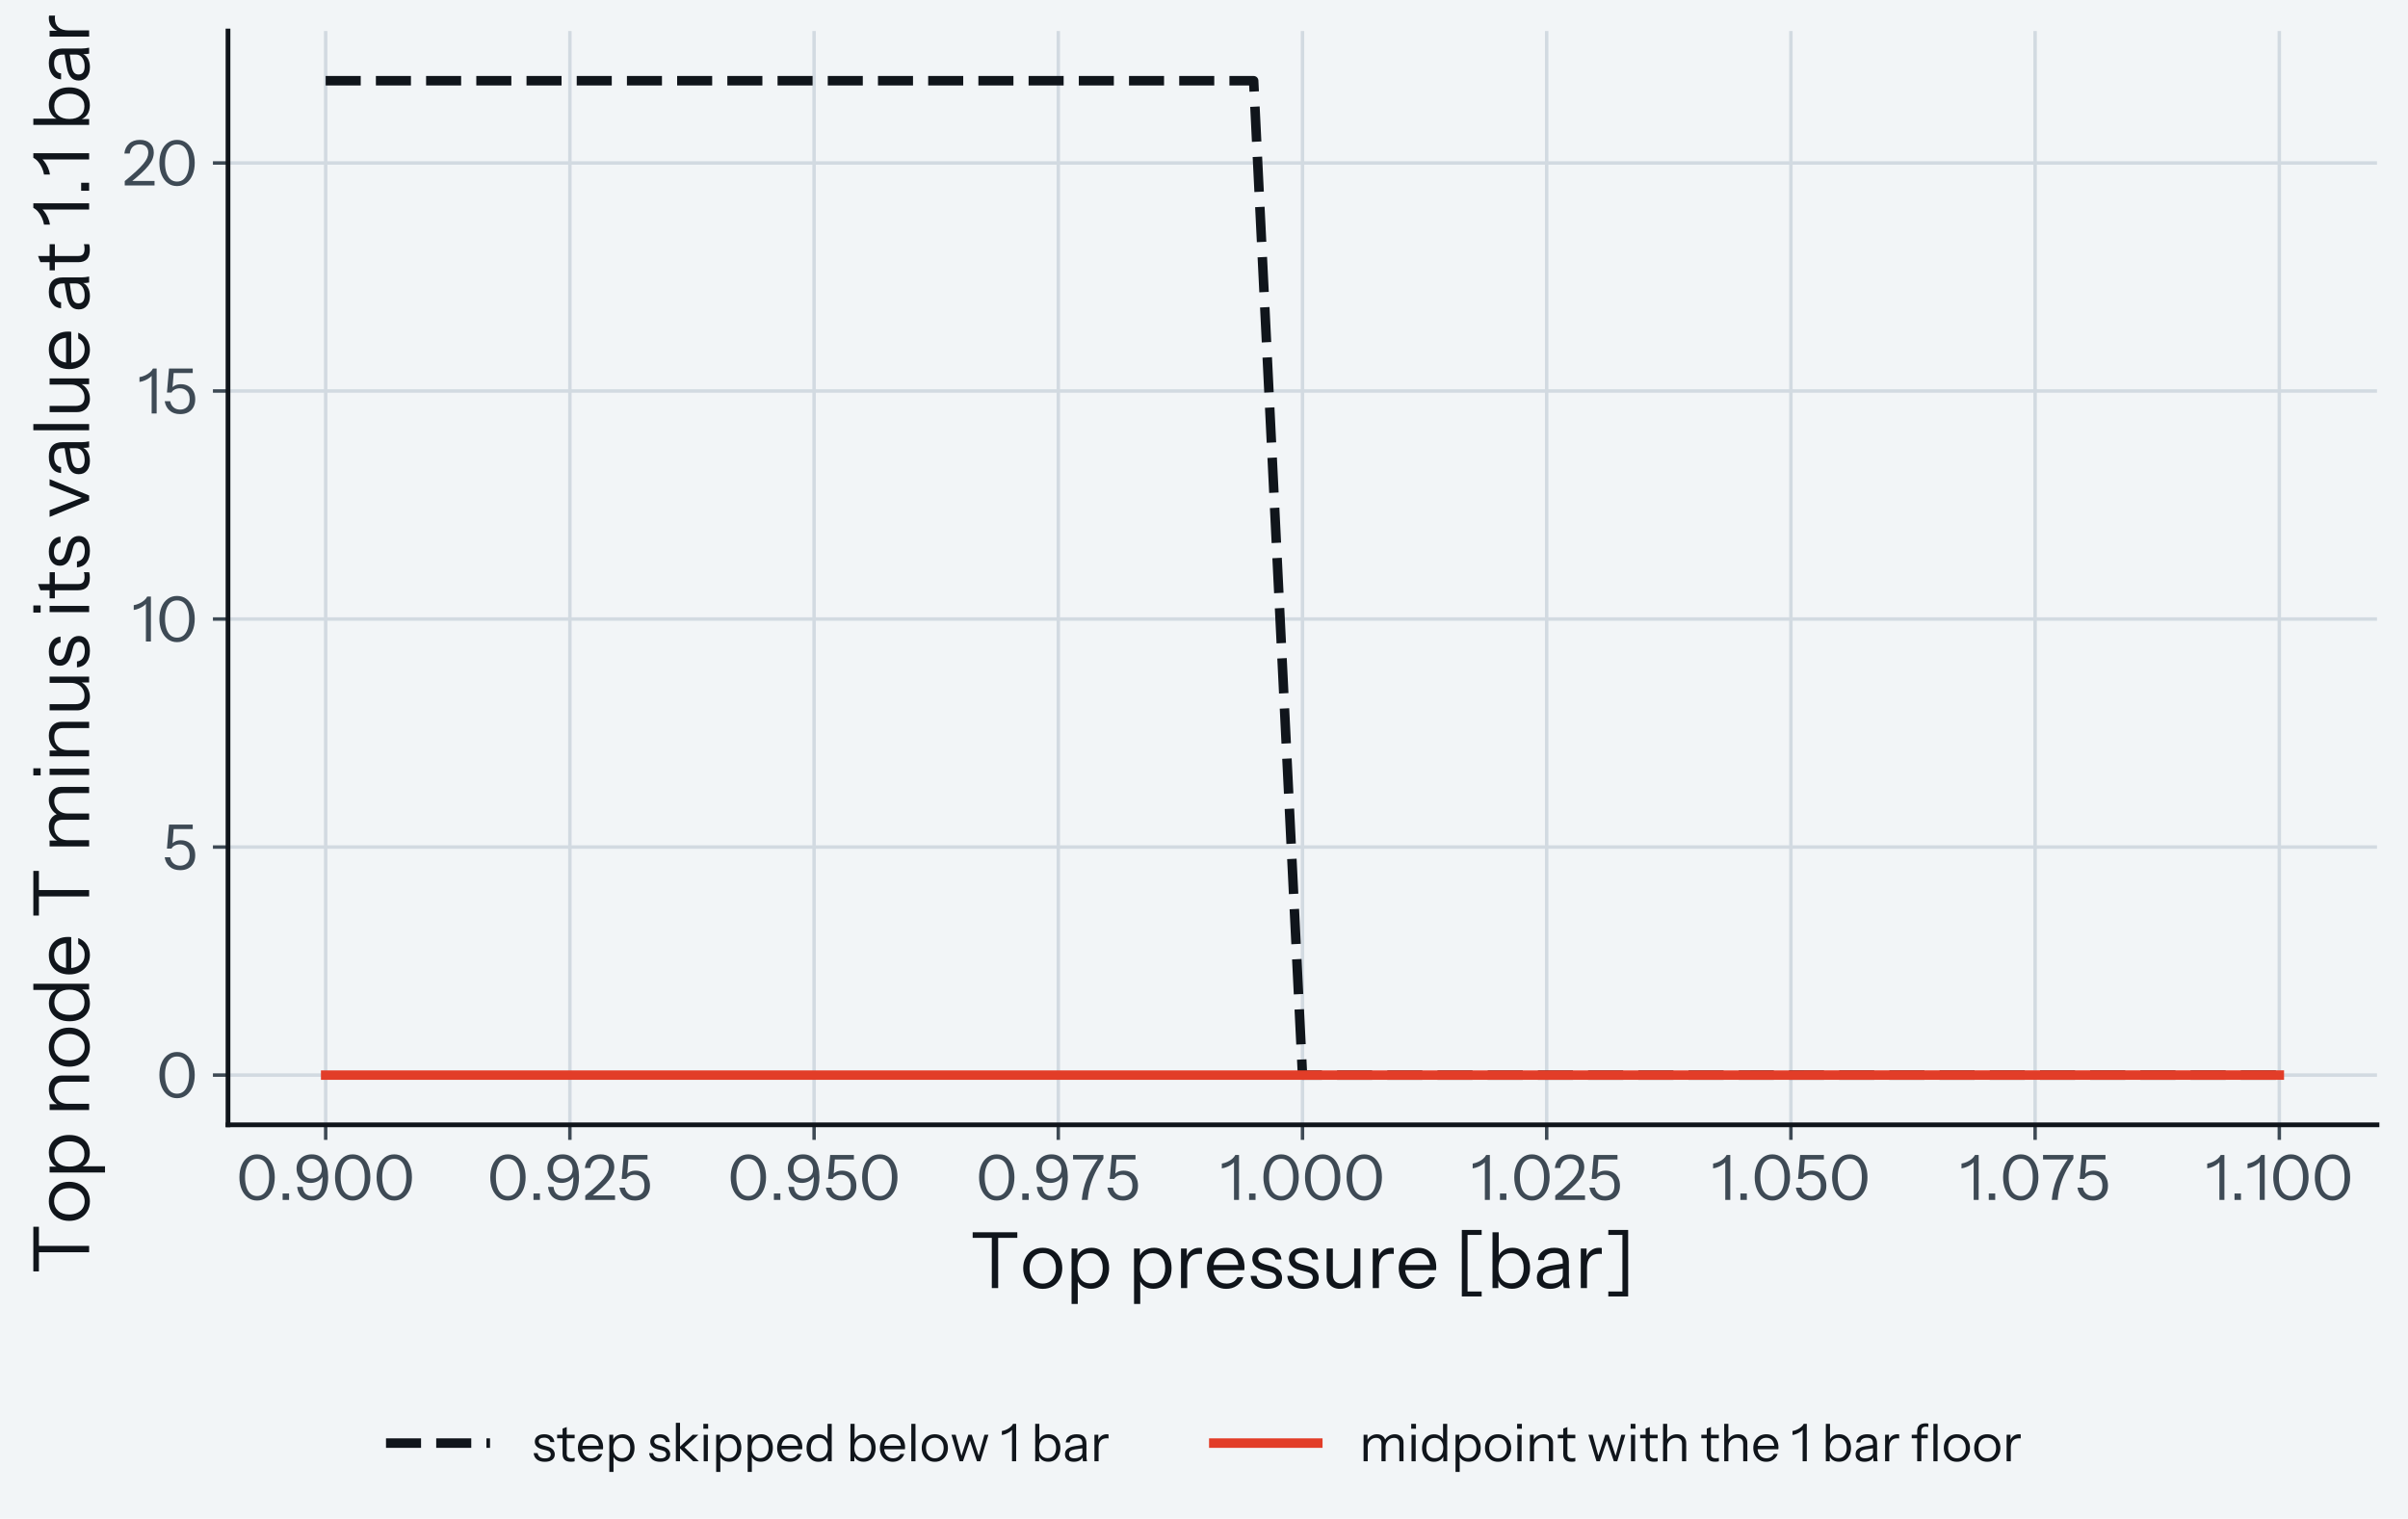
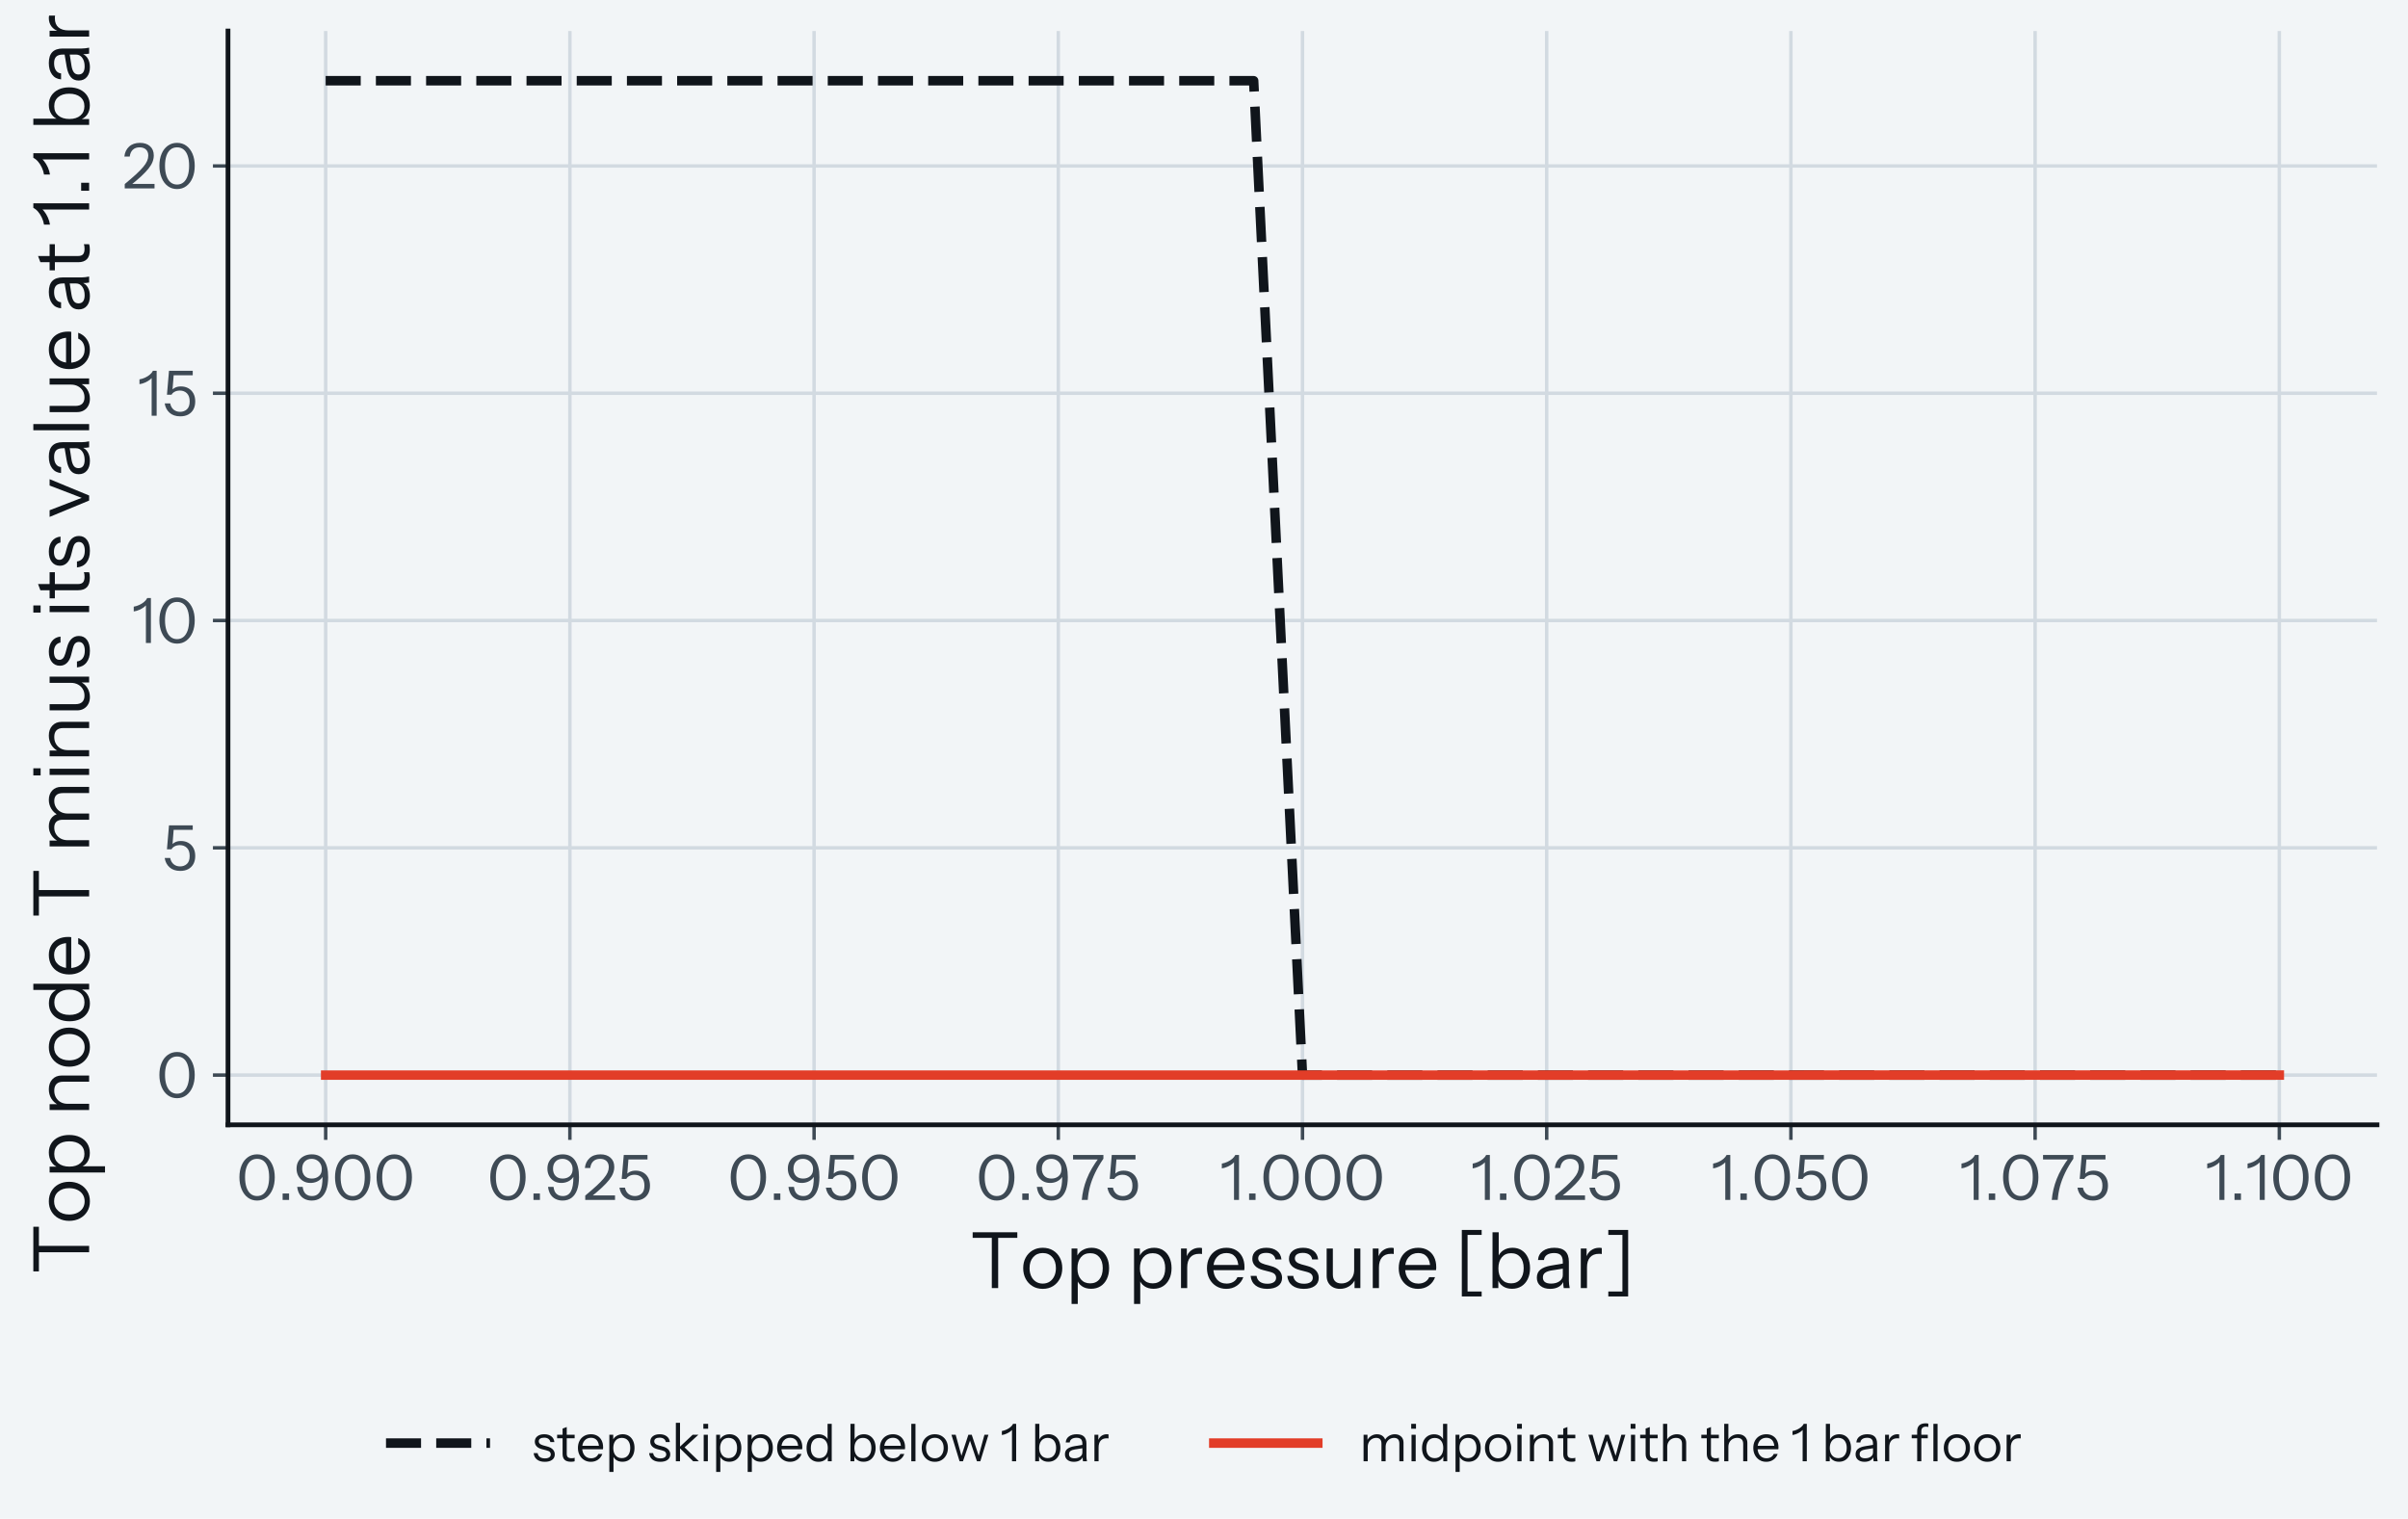
<svg xmlns="http://www.w3.org/2000/svg" xmlns:xlink="http://www.w3.org/1999/xlink" width="559.22pt" height="352.701pt" viewBox="0 0 559.22 352.701" version="1.1">
  <defs>
    <style type="text/css">*{stroke-linejoin: round; stroke-linecap: butt}</style>
  </defs>
  <g id="figure_1">
    <g id="patch_1">
      <path d="M 0 352.701  L 559.22 352.701  L 559.22 0  L 0 0  z " style="fill: #f2f5f7" />
    </g>
    <g id="axes_1">
      <g id="patch_2">
        <path d="M 52.949 261.217  L 552.02 261.217  L 552.02 7.2  L 52.949 7.2  z " style="fill: #f2f5f7" />
      </g>
      <g id="matplotlib.axis_1">
        <g id="xtick_1">
          <g id="line2d_1">
-             <path d="M 75.634 261.217  L 75.634 7.2  " clip-path="url(#pe16caaa41e)" style="fill: none; stroke: #d2dae1; stroke-width: 0.8; stroke-linecap: square" />
+             <path d="M 75.634 261.217  L 75.634 7.2  " clip-path="url(#pefb0a49cdf)" style="fill: none; stroke: #d2dae1; stroke-width: 0.8; stroke-linecap: square" />
          </g>
          <g id="line2d_2">
            <defs>
              <path id="m2a301ba8c9" d="M 0 0  L 0 3.5  " style="stroke: #3e4a55; stroke-width: 0.8" />
            </defs>
            <g>
              <use xlink:href="#m2a301ba8c9" x="75.634" y="261.217" style="fill: #3e4a55; stroke: #3e4a55; stroke-width: 0.8" />
            </g>
          </g>
          <g id="text_1">
            <g style="fill: #3e4a55" transform="translate(54.87824 278.6572) scale(0.145 -0.145)">
              <defs>
                <path id="InstrumentSans-Regular-30" d="M 2131 -64  Q 1587 -64 1180 240  Q 774 544 547 1085  Q 320 1626 320 2323  Q 320 3021 544 3549  Q 768 4077 1177 4374  Q 1587 4672 2131 4672  Q 2675 4672 3081 4374  Q 3488 4077 3715 3549  Q 3942 3021 3942 2323  Q 3942 1619 3715 1081  Q 3488 544 3081 240  Q 2675 -64 2131 -64  z M 2131 397  Q 2522 397 2797 630  Q 3072 864 3219 1296  Q 3366 1728 3366 2330  Q 3366 2925 3222 3347  Q 3078 3770 2803 3990  Q 2528 4211 2131 4211  Q 1734 4211 1459 3987  Q 1184 3763 1040 3344  Q 896 2925 896 2330  Q 896 1728 1043 1293  Q 1190 858 1465 627  Q 1741 397 2131 397  z " transform="scale(0.015625)" />
                <path id="InstrumentSans-Regular-2e" d="M 486 0  L 486 659  L 1146 659  L 1146 0  L 486 0  z " transform="scale(0.015625)" />
                <path id="InstrumentSans-Regular-39" d="M 1843 -64  Q 1440 -64 1120 93  Q 800 250 601 560  Q 403 870 346 1338  L 909 1338  Q 973 838 1222 617  Q 1472 397 1856 397  Q 2138 397 2342 512  Q 2547 627 2681 864  Q 2816 1101 2880 1469  Q 2944 1837 2944 2342  L 2944 2758  L 3091 2739  Q 3034 2445 2835 2217  Q 2637 1990 2342 1865  Q 2048 1741 1709 1741  Q 1286 1741 966 1929  Q 646 2118 464 2451  Q 282 2784 282 3206  Q 282 3654 480 3980  Q 678 4307 1033 4489  Q 1389 4672 1850 4672  Q 2669 4672 3094 4077  Q 3520 3482 3520 2330  Q 3520 1562 3325 1027  Q 3130 493 2755 214  Q 2381 -64 1843 -64  z M 1843 2189  Q 2285 2189 2576 2438  Q 2867 2688 2867 3155  Q 2867 3469 2729 3705  Q 2592 3942 2355 4076  Q 2118 4211 1818 4211  Q 1389 4211 1123 3939  Q 858 3667 858 3194  Q 858 2739 1117 2464  Q 1376 2189 1843 2189  z " transform="scale(0.015625)" />
              </defs>
              <use xlink:href="#InstrumentSans-Regular-30" />
              <use xlink:href="#InstrumentSans-Regular-2e" transform="translate(66.59999 0)" />
              <use xlink:href="#InstrumentSans-Regular-39" transform="translate(92.09998 0)" />
              <use xlink:href="#InstrumentSans-Regular-30" transform="translate(153.1 0)" />
              <use xlink:href="#InstrumentSans-Regular-30" transform="translate(219.7 0)" />
            </g>
          </g>
        </g>
        <g id="xtick_2">
          <g id="line2d_3">
-             <path d="M 132.346 261.217  L 132.346 7.2  " clip-path="url(#pe16caaa41e)" style="fill: none; stroke: #d2dae1; stroke-width: 0.8; stroke-linecap: square" />
+             <path d="M 132.346 261.217  L 132.346 7.2  " clip-path="url(#pefb0a49cdf)" style="fill: none; stroke: #d2dae1; stroke-width: 0.8; stroke-linecap: square" />
          </g>
          <g id="line2d_4">
            <g>
              <use xlink:href="#m2a301ba8c9" x="132.346" y="261.217" style="fill: #3e4a55; stroke: #3e4a55; stroke-width: 0.8" />
            </g>
          </g>
          <g id="text_2">
            <g style="fill: #3e4a55" transform="translate(113.1337 278.6572) scale(0.145 -0.145)">
              <defs>
                <path id="InstrumentSans-Regular-32" d="M 256 0  L 256 448  Q 947 1018 1411 1446  Q 1875 1875 2153 2208  Q 2432 2541 2550 2819  Q 2669 3098 2669 3366  Q 2669 3763 2432 3987  Q 2195 4211 1779 4211  Q 1350 4211 1088 3968  Q 826 3725 768 3270  L 218 3270  Q 282 3898 701 4285  Q 1120 4672 1818 4672  Q 2464 4672 2848 4326  Q 3232 3981 3232 3379  Q 3232 3053 3107 2726  Q 2982 2400 2697 2041  Q 2413 1683 1949 1251  Q 1485 819 800 275  L 678 461  L 3309 461  L 3309 0  L 256 0  z " transform="scale(0.015625)" />
                <path id="InstrumentSans-Regular-35" d="M 1869 -64  Q 1184 -64 774 304  Q 365 672 275 1261  L 838 1261  Q 922 845 1194 621  Q 1466 397 1856 397  Q 2266 397 2550 653  Q 2835 909 2835 1466  Q 2835 2022 2550 2300  Q 2266 2579 1830 2579  Q 1517 2579 1286 2451  Q 1056 2323 979 2150  L 506 2150  L 717 4608  L 3149 4608  L 3149 4147  L 1030 4147  L 1210 4339  L 1062 2483  L 941 2528  Q 1056 2720 1312 2861  Q 1568 3002 1939 3002  Q 2368 3002 2697 2816  Q 3027 2630 3216 2288  Q 3405 1946 3405 1466  Q 3405 986 3216 643  Q 3027 301 2684 118  Q 2342 -64 1869 -64  z " transform="scale(0.015625)" />
              </defs>
              <use xlink:href="#InstrumentSans-Regular-30" />
              <use xlink:href="#InstrumentSans-Regular-2e" transform="translate(66.59999 0)" />
              <use xlink:href="#InstrumentSans-Regular-39" transform="translate(92.09998 0)" />
              <use xlink:href="#InstrumentSans-Regular-32" transform="translate(153.1 0)" />
              <use xlink:href="#InstrumentSans-Regular-35" transform="translate(207.5999 0)" />
            </g>
          </g>
        </g>
        <g id="xtick_3">
          <g id="line2d_5">
-             <path d="M 189.059 261.217  L 189.059 7.2  " clip-path="url(#pe16caaa41e)" style="fill: none; stroke: #d2dae1; stroke-width: 0.8; stroke-linecap: square" />
+             <path d="M 189.059 261.217  L 189.059 7.2  " clip-path="url(#pefb0a49cdf)" style="fill: none; stroke: #d2dae1; stroke-width: 0.8; stroke-linecap: square" />
          </g>
          <g id="line2d_6">
            <g>
              <use xlink:href="#m2a301ba8c9" x="189.059" y="261.217" style="fill: #3e4a55; stroke: #3e4a55; stroke-width: 0.8" />
            </g>
          </g>
          <g id="text_3">
            <g style="fill: #3e4a55" transform="translate(168.9695 278.6572) scale(0.145 -0.145)">
              <use xlink:href="#InstrumentSans-Regular-30" />
              <use xlink:href="#InstrumentSans-Regular-2e" transform="translate(66.59999 0)" />
              <use xlink:href="#InstrumentSans-Regular-39" transform="translate(92.09998 0)" />
              <use xlink:href="#InstrumentSans-Regular-35" transform="translate(153.1 0)" />
              <use xlink:href="#InstrumentSans-Regular-30" transform="translate(210.5 0)" />
            </g>
          </g>
        </g>
        <g id="xtick_4">
          <g id="line2d_7">
-             <path d="M 245.771 261.217  L 245.771 7.2  " clip-path="url(#pe16caaa41e)" style="fill: none; stroke: #d2dae1; stroke-width: 0.8; stroke-linecap: square" />
+             <path d="M 245.771 261.217  L 245.771 7.2  " clip-path="url(#pefb0a49cdf)" style="fill: none; stroke: #d2dae1; stroke-width: 0.8; stroke-linecap: square" />
          </g>
          <g id="line2d_8">
            <g>
              <use xlink:href="#m2a301ba8c9" x="245.771" y="261.217" style="fill: #3e4a55; stroke: #3e4a55; stroke-width: 0.8" />
            </g>
          </g>
          <g id="text_4">
            <g style="fill: #3e4a55" transform="translate(226.653 278.6572) scale(0.145 -0.145)">
              <defs>
                <path id="InstrumentSans-Regular-37" d="M 1050 0  Q 1139 1088 1558 2153  Q 1978 3219 2816 4333  L 2848 4147  L 154 4147  L 154 4608  L 3264 4608  L 3264 4224  Q 2752 3475 2416 2777  Q 2080 2080 1894 1398  Q 1709 717 1658 0  L 1050 0  z " transform="scale(0.015625)" />
              </defs>
              <use xlink:href="#InstrumentSans-Regular-30" />
              <use xlink:href="#InstrumentSans-Regular-2e" transform="translate(66.59999 0)" />
              <use xlink:href="#InstrumentSans-Regular-39" transform="translate(92.09998 0)" />
              <use xlink:href="#InstrumentSans-Regular-37" transform="translate(153.1 0)" />
              <use xlink:href="#InstrumentSans-Regular-35" transform="translate(206.3 0)" />
            </g>
          </g>
        </g>
        <g id="xtick_5">
          <g id="line2d_9">
-             <path d="M 302.484 261.217  L 302.484 7.2  " clip-path="url(#pe16caaa41e)" style="fill: none; stroke: #d2dae1; stroke-width: 0.8; stroke-linecap: square" />
+             <path d="M 302.484 261.217  L 302.484 7.2  " clip-path="url(#pefb0a49cdf)" style="fill: none; stroke: #d2dae1; stroke-width: 0.8; stroke-linecap: square" />
          </g>
          <g id="line2d_10">
            <g>
              <use xlink:href="#m2a301ba8c9" x="302.484" y="261.217" style="fill: #3e4a55; stroke: #3e4a55; stroke-width: 0.8" />
            </g>
          </g>
          <g id="text_5">
            <g style="fill: #3e4a55" transform="translate(283.3169 278.6572) scale(0.145 -0.145)">
              <defs>
                <path id="InstrumentSans-Regular-31" d="M 1440 0  L 1440 4083  L 1574 4051  Q 1498 3878 1280 3705  Q 1062 3533 777 3405  Q 493 3277 192 3232  L 192 3725  Q 493 3776 768 3904  Q 1043 4032 1257 4214  Q 1472 4397 1574 4608  L 1952 4608  L 1952 0  L 1440 0  z " transform="scale(0.015625)" />
              </defs>
              <use xlink:href="#InstrumentSans-Regular-31" />
              <use xlink:href="#InstrumentSans-Regular-2e" transform="translate(39.09999 0)" />
              <use xlink:href="#InstrumentSans-Regular-30" transform="translate(64.59998 0)" />
              <use xlink:href="#InstrumentSans-Regular-30" transform="translate(131.2 0)" />
              <use xlink:href="#InstrumentSans-Regular-30" transform="translate(197.8 0)" />
            </g>
          </g>
        </g>
        <g id="xtick_6">
          <g id="line2d_11">
-             <path d="M 359.197 261.217  L 359.197 7.2  " clip-path="url(#pe16caaa41e)" style="fill: none; stroke: #d2dae1; stroke-width: 0.8; stroke-linecap: square" />
+             <path d="M 359.197 261.217  L 359.197 7.2  " clip-path="url(#pefb0a49cdf)" style="fill: none; stroke: #d2dae1; stroke-width: 0.8; stroke-linecap: square" />
          </g>
          <g id="line2d_12">
            <g>
              <use xlink:href="#m2a301ba8c9" x="359.197" y="261.217" style="fill: #3e4a55; stroke: #3e4a55; stroke-width: 0.8" />
            </g>
          </g>
          <g id="text_6">
            <g style="fill: #3e4a55" transform="translate(341.5724 278.6572) scale(0.145 -0.145)">
              <use xlink:href="#InstrumentSans-Regular-31" />
              <use xlink:href="#InstrumentSans-Regular-2e" transform="translate(39.09999 0)" />
              <use xlink:href="#InstrumentSans-Regular-30" transform="translate(64.59998 0)" />
              <use xlink:href="#InstrumentSans-Regular-32" transform="translate(131.2 0)" />
              <use xlink:href="#InstrumentSans-Regular-35" transform="translate(185.7 0)" />
            </g>
          </g>
        </g>
        <g id="xtick_7">
          <g id="line2d_13">
-             <path d="M 415.909 261.217  L 415.909 7.2  " clip-path="url(#pe16caaa41e)" style="fill: none; stroke: #d2dae1; stroke-width: 0.8; stroke-linecap: square" />
+             <path d="M 415.909 261.217  L 415.909 7.2  " clip-path="url(#pefb0a49cdf)" style="fill: none; stroke: #d2dae1; stroke-width: 0.8; stroke-linecap: square" />
          </g>
          <g id="line2d_14">
            <g>
              <use xlink:href="#m2a301ba8c9" x="415.909" y="261.217" style="fill: #3e4a55; stroke: #3e4a55; stroke-width: 0.8" />
            </g>
          </g>
          <g id="text_7">
            <g style="fill: #3e4a55" transform="translate(397.4082 278.6572) scale(0.145 -0.145)">
              <use xlink:href="#InstrumentSans-Regular-31" />
              <use xlink:href="#InstrumentSans-Regular-2e" transform="translate(39.09999 0)" />
              <use xlink:href="#InstrumentSans-Regular-30" transform="translate(64.59998 0)" />
              <use xlink:href="#InstrumentSans-Regular-35" transform="translate(131.2 0)" />
              <use xlink:href="#InstrumentSans-Regular-30" transform="translate(188.6 0)" />
            </g>
          </g>
        </g>
        <g id="xtick_8">
          <g id="line2d_15">
-             <path d="M 472.622 261.217  L 472.622 7.2  " clip-path="url(#pe16caaa41e)" style="fill: none; stroke: #d2dae1; stroke-width: 0.8; stroke-linecap: square" />
+             <path d="M 472.622 261.217  L 472.622 7.2  " clip-path="url(#pefb0a49cdf)" style="fill: none; stroke: #d2dae1; stroke-width: 0.8; stroke-linecap: square" />
          </g>
          <g id="line2d_16">
            <g>
              <use xlink:href="#m2a301ba8c9" x="472.622" y="261.217" style="fill: #3e4a55; stroke: #3e4a55; stroke-width: 0.8" />
            </g>
          </g>
          <g id="text_8">
            <g style="fill: #3e4a55" transform="translate(455.0916 278.6572) scale(0.145 -0.145)">
              <use xlink:href="#InstrumentSans-Regular-31" />
              <use xlink:href="#InstrumentSans-Regular-2e" transform="translate(39.09999 0)" />
              <use xlink:href="#InstrumentSans-Regular-30" transform="translate(64.59998 0)" />
              <use xlink:href="#InstrumentSans-Regular-37" transform="translate(131.2 0)" />
              <use xlink:href="#InstrumentSans-Regular-35" transform="translate(184.4 0)" />
            </g>
          </g>
        </g>
        <g id="xtick_9">
          <g id="line2d_17">
-             <path d="M 529.334 261.217  L 529.334 7.2  " clip-path="url(#pe16caaa41e)" style="fill: none; stroke: #d2dae1; stroke-width: 0.8; stroke-linecap: square" />
+             <path d="M 529.334 261.217  L 529.334 7.2  " clip-path="url(#pefb0a49cdf)" style="fill: none; stroke: #d2dae1; stroke-width: 0.8; stroke-linecap: square" />
          </g>
          <g id="line2d_18">
            <g>
              <use xlink:href="#m2a301ba8c9" x="529.334" y="261.217" style="fill: #3e4a55; stroke: #3e4a55; stroke-width: 0.8" />
            </g>
          </g>
          <g id="text_9">
            <g style="fill: #3e4a55" transform="translate(512.161 278.6572) scale(0.145 -0.145)">
              <use xlink:href="#InstrumentSans-Regular-31" />
              <use xlink:href="#InstrumentSans-Regular-2e" transform="translate(39.09999 0)" />
              <use xlink:href="#InstrumentSans-Regular-31" transform="translate(64.59998 0)" />
              <use xlink:href="#InstrumentSans-Regular-30" transform="translate(103.7 0)" />
              <use xlink:href="#InstrumentSans-Regular-30" transform="translate(170.3 0)" />
            </g>
          </g>
        </g>
        <g id="text_10">
          <g style="fill: #10151b" transform="translate(225.2387 299.1297) scale(0.18 -0.18)">
            <defs>
              <path id="InstrumentSans-Regular-54" d="M 1811 0  L 1811 4147  L 230 4147  L 230 4608  L 3917 4608  L 3917 4147  L 2336 4147  L 2336 0  L 1811 0  z " transform="scale(0.015625)" />
              <path id="InstrumentSans-Regular-6f" d="M 1869 -64  Q 1389 -64 1024 160  Q 659 384 457 771  Q 256 1158 256 1645  Q 256 2138 461 2515  Q 666 2893 1027 3110  Q 1389 3328 1869 3328  Q 2355 3328 2716 3110  Q 3078 2893 3280 2515  Q 3482 2138 3482 1645  Q 3482 1158 3280 771  Q 3078 384 2716 160  Q 2355 -64 1869 -64  z M 1869 371  Q 2202 371 2445 534  Q 2688 698 2822 986  Q 2957 1274 2957 1651  Q 2957 2214 2659 2553  Q 2362 2893 1869 2893  Q 1382 2893 1081 2553  Q 781 2214 781 1651  Q 781 1274 915 986  Q 1050 698 1296 534  Q 1542 371 1869 371  z " transform="scale(0.015625)" />
              <path id="InstrumentSans-Regular-70" d="M 2125 -58  Q 1664 -58 1350 166  Q 1037 390 922 800  L 1024 813  L 1024 -1312  L 512 -1312  L 512 3264  L 992 3264  L 992 2502  L 922 2522  Q 1043 2899 1382 3113  Q 1722 3328 2170 3328  Q 2605 3328 2928 3117  Q 3251 2906 3430 2528  Q 3610 2150 3610 1645  Q 3610 1133 3424 749  Q 3238 365 2905 153  Q 2573 -58 2125 -58  z M 2048 390  Q 2534 390 2809 726  Q 3085 1062 3085 1645  Q 3085 2221 2809 2550  Q 2534 2880 2048 2880  Q 1562 2880 1280 2544  Q 998 2208 998 1626  Q 998 1056 1280 723  Q 1562 390 2048 390  z " transform="scale(0.015625)" />
              <path id="InstrumentSans-Regular-20" transform="scale(0.015625)" />
              <path id="InstrumentSans-Regular-72" d="M 512 0  L 512 3264  L 992 3264  L 992 2432  L 1024 2432  L 1024 0  L 512 0  z M 1024 1702  L 941 2477  Q 1056 2893 1350 3110  Q 1645 3328 2029 3328  Q 2189 3328 2246 3302  L 2246 2810  Q 2214 2822 2156 2825  Q 2099 2829 2016 2829  Q 1530 2829 1277 2537  Q 1024 2246 1024 1702  z " transform="scale(0.015625)" />
              <path id="InstrumentSans-Regular-65" d="M 1850 -64  Q 1382 -64 1024 157  Q 666 378 461 762  Q 256 1146 256 1645  Q 256 2144 457 2525  Q 659 2906 1024 3117  Q 1389 3328 1862 3328  Q 2317 3328 2653 3129  Q 2989 2931 3171 2572  Q 3354 2214 3354 1728  Q 3354 1664 3350 1606  Q 3347 1549 3334 1478  L 640 1478  L 640 1907  L 3021 1907  L 2854 1670  Q 2854 2259 2595 2576  Q 2336 2893 1862 2893  Q 1376 2893 1078 2557  Q 781 2221 781 1651  Q 781 1069 1078 720  Q 1376 371 1875 371  Q 2189 371 2425 508  Q 2662 646 2771 902  L 3258 902  Q 3098 454 2723 195  Q 2349 -64 1850 -64  z " transform="scale(0.015625)" />
              <path id="InstrumentSans-Regular-73" d="M 1619 -64  Q 1018 -64 659 214  Q 301 493 250 1005  L 742 1005  Q 787 691 1017 524  Q 1248 358 1632 358  Q 1971 358 2163 486  Q 2355 614 2355 851  Q 2355 1018 2246 1142  Q 2138 1267 1811 1350  L 1286 1485  Q 838 1600 614 1840  Q 390 2080 390 2413  Q 390 2835 704 3081  Q 1018 3328 1555 3328  Q 2086 3328 2419 3072  Q 2752 2816 2797 2362  L 2304 2362  Q 2259 2624 2060 2765  Q 1862 2906 1536 2906  Q 1222 2906 1049 2787  Q 877 2669 877 2451  Q 877 2285 1001 2163  Q 1126 2042 1421 1958  L 1933 1818  Q 2387 1696 2617 1446  Q 2848 1197 2848 845  Q 2848 416 2521 176  Q 2195 -64 1619 -64  z " transform="scale(0.015625)" />
              <path id="InstrumentSans-Regular-75" d="M 1574 -64  Q 1254 -64 1004 67  Q 755 198 614 438  Q 474 678 474 992  L 474 3264  L 986 3264  L 986 1126  Q 986 755 1168 569  Q 1350 384 1690 384  Q 1997 384 2233 525  Q 2470 666 2608 918  Q 2746 1171 2746 1498  L 2829 723  Q 2669 358 2329 147  Q 1990 -64 1574 -64  z M 2778 0  L 2778 768  L 2746 768  L 2746 3264  L 3258 3264  L 3258 0  L 2778 0  z " transform="scale(0.015625)" />
              <path id="InstrumentSans-Regular-5b" d="M 576 -691  L 576 4800  L 2214 4800  L 2214 4390  L 1050 4390  L 1050 -282  L 2214 -282  L 2214 -691  L 576 -691  z " transform="scale(0.015625)" />
              <path id="InstrumentSans-Regular-62" d="M 2125 -58  Q 1664 -58 1350 166  Q 1037 390 922 800  L 992 813  L 992 0  L 512 0  L 512 4608  L 1024 4608  L 1024 2502  L 954 2522  Q 1075 2899 1398 3113  Q 1722 3328 2170 3328  Q 2605 3328 2928 3117  Q 3251 2906 3430 2528  Q 3610 2150 3610 1645  Q 3610 1133 3424 749  Q 3238 365 2905 153  Q 2573 -58 2125 -58  z M 2048 390  Q 2534 390 2809 726  Q 3085 1062 3085 1645  Q 3085 2221 2809 2550  Q 2534 2880 2048 2880  Q 1562 2880 1280 2544  Q 998 2208 998 1626  Q 998 1056 1280 723  Q 1562 390 2048 390  z " transform="scale(0.015625)" />
              <path id="InstrumentSans-Regular-61" d="M 2515 0  Q 2490 109 2480 249  Q 2470 390 2470 608  L 2438 608  L 2438 2170  Q 2438 2541 2268 2717  Q 2099 2893 1722 2893  Q 1350 2893 1129 2742  Q 909 2592 883 2317  L 390 2317  Q 422 2790 787 3059  Q 1152 3328 1741 3328  Q 2349 3328 2643 3040  Q 2938 2752 2938 2176  L 2938 608  Q 2938 467 2957 316  Q 2976 166 3008 0  L 2515 0  z M 1395 -64  Q 890 -64 592 182  Q 294 429 294 858  Q 294 1286 588 1523  Q 883 1760 1446 1856  L 2586 2048  L 2586 1626  L 1523 1459  Q 1165 1402 979 1267  Q 794 1133 794 877  Q 794 627 963 499  Q 1133 371 1466 371  Q 1894 371 2166 566  Q 2438 762 2438 1075  L 2522 621  Q 2419 294 2121 115  Q 1824 -64 1395 -64  z " transform="scale(0.015625)" />
              <path id="InstrumentSans-Regular-5d" d="M 2022 4800  L 2022 -691  L 384 -691  L 384 -282  L 1549 -282  L 1549 4390  L 384 4390  L 384 4800  L 2022 4800  z " transform="scale(0.015625)" />
            </defs>
            <use xlink:href="#InstrumentSans-Regular-54" />
            <use xlink:href="#InstrumentSans-Regular-6f" transform="translate(64.79999 0)" />
            <use xlink:href="#InstrumentSans-Regular-70" transform="translate(123.2 0)" />
            <use xlink:href="#InstrumentSans-Regular-20" transform="translate(183.8 0)" />
            <use xlink:href="#InstrumentSans-Regular-70" transform="translate(203.8 0)" />
            <use xlink:href="#InstrumentSans-Regular-72" transform="translate(264.3999 0)" />
            <use xlink:href="#InstrumentSans-Regular-65" transform="translate(301.8999 0)" />
            <use xlink:href="#InstrumentSans-Regular-73" transform="translate(358.2999 0)" />
            <use xlink:href="#InstrumentSans-Regular-73" transform="translate(405.5999 0)" />
            <use xlink:href="#InstrumentSans-Regular-75" transform="translate(452.8999 0)" />
            <use xlink:href="#InstrumentSans-Regular-72" transform="translate(511.7999 0)" />
            <use xlink:href="#InstrumentSans-Regular-65" transform="translate(549.2999 0)" />
            <use xlink:href="#InstrumentSans-Regular-20" transform="translate(605.6999 0)" />
            <use xlink:href="#InstrumentSans-Regular-5b" transform="translate(625.6999 0)" />
            <use xlink:href="#InstrumentSans-Regular-62" transform="translate(666.2998 0)" />
            <use xlink:href="#InstrumentSans-Regular-61" transform="translate(726.8998 0)" />
            <use xlink:href="#InstrumentSans-Regular-72" transform="translate(780.1998 0)" />
            <use xlink:href="#InstrumentSans-Regular-5d" transform="translate(817.6998 0)" />
          </g>
        </g>
      </g>
      <g id="matplotlib.axis_2">
        <g id="ytick_1">
          <g id="line2d_19">
-             <path d="M 52.949 249.668  L 552.02 249.668  " clip-path="url(#pe16caaa41e)" style="fill: none; stroke: #d2dae1; stroke-width: 0.8; stroke-linecap: square" />
+             <path d="M 52.949 249.668  L 552.02 249.668  " clip-path="url(#pefb0a49cdf)" style="fill: none; stroke: #d2dae1; stroke-width: 0.8; stroke-linecap: square" />
          </g>
          <g id="line2d_20">
            <defs>
              <path id="me776a80f98" d="M 0 0  L -3.5 0  " style="stroke: #3e4a55; stroke-width: 0.8" />
            </defs>
            <g>
              <use xlink:href="#me776a80f98" x="52.949" y="249.668" style="fill: #3e4a55; stroke: #3e4a55; stroke-width: 0.8" />
            </g>
          </g>
          <g id="text_11">
            <g style="fill: #3e4a55" transform="translate(36.2925 254.8881) scale(0.145 -0.145)">
              <use xlink:href="#InstrumentSans-Regular-30" />
            </g>
          </g>
        </g>
        <g id="ytick_2">
          <g id="line2d_21">
-             <path d="M 52.949 196.713  L 552.02 196.713  " clip-path="url(#pe16caaa41e)" style="fill: none; stroke: #d2dae1; stroke-width: 0.8; stroke-linecap: square" />
+             <path d="M 52.949 196.886  L 552.02 196.886  " clip-path="url(#pefb0a49cdf)" style="fill: none; stroke: #d2dae1; stroke-width: 0.8; stroke-linecap: square" />
          </g>
          <g id="line2d_22">
            <g>
-               <use xlink:href="#me776a80f98" x="52.949" y="196.713" style="fill: #3e4a55; stroke: #3e4a55; stroke-width: 0.8" />
+               <use xlink:href="#me776a80f98" x="52.949" y="196.886" style="fill: #3e4a55; stroke: #3e4a55; stroke-width: 0.8" />
            </g>
          </g>
          <g id="text_12">
-             <g style="fill: #3e4a55" transform="translate(37.62469 201.9333) scale(0.145 -0.145)">
+             <g style="fill: #3e4a55" transform="translate(37.62469 202.1057) scale(0.145 -0.145)">
              <use xlink:href="#InstrumentSans-Regular-35" />
            </g>
          </g>
        </g>
        <g id="ytick_3">
          <g id="line2d_23">
-             <path d="M 52.949 143.759  L 552.02 143.759  " clip-path="url(#pe16caaa41e)" style="fill: none; stroke: #d2dae1; stroke-width: 0.8; stroke-linecap: square" />
+             <path d="M 52.949 144.103  L 552.02 144.103  " clip-path="url(#pefb0a49cdf)" style="fill: none; stroke: #d2dae1; stroke-width: 0.8; stroke-linecap: square" />
          </g>
          <g id="line2d_24">
            <g>
-               <use xlink:href="#me776a80f98" x="52.949" y="143.759" style="fill: #3e4a55; stroke: #3e4a55; stroke-width: 0.8" />
+               <use xlink:href="#me776a80f98" x="52.949" y="144.103" style="fill: #3e4a55; stroke: #3e4a55; stroke-width: 0.8" />
            </g>
          </g>
          <g id="text_13">
-             <g style="fill: #3e4a55" transform="translate(30.62391 148.9786) scale(0.145 -0.145)">
+             <g style="fill: #3e4a55" transform="translate(30.62391 149.3234) scale(0.145 -0.145)">
              <use xlink:href="#InstrumentSans-Regular-31" />
              <use xlink:href="#InstrumentSans-Regular-30" transform="translate(39.09999 0)" />
            </g>
          </g>
        </g>
        <g id="ytick_4">
          <g id="line2d_25">
-             <path d="M 52.949 90.804  L 552.02 90.804  " clip-path="url(#pe16caaa41e)" style="fill: none; stroke: #d2dae1; stroke-width: 0.8; stroke-linecap: square" />
+             <path d="M 52.949 91.321  L 552.02 91.321  " clip-path="url(#pefb0a49cdf)" style="fill: none; stroke: #d2dae1; stroke-width: 0.8; stroke-linecap: square" />
          </g>
          <g id="line2d_26">
            <g>
-               <use xlink:href="#me776a80f98" x="52.949" y="90.804" style="fill: #3e4a55; stroke: #3e4a55; stroke-width: 0.8" />
+               <use xlink:href="#me776a80f98" x="52.949" y="91.321" style="fill: #3e4a55; stroke: #3e4a55; stroke-width: 0.8" />
            </g>
          </g>
          <g id="text_14">
-             <g style="fill: #3e4a55" transform="translate(31.95609 96.02387) scale(0.145 -0.145)">
+             <g style="fill: #3e4a55" transform="translate(31.95609 96.54105) scale(0.145 -0.145)">
              <use xlink:href="#InstrumentSans-Regular-31" />
              <use xlink:href="#InstrumentSans-Regular-35" transform="translate(39.09999 0)" />
            </g>
          </g>
        </g>
        <g id="ytick_5">
          <g id="line2d_27">
-             <path d="M 52.949 37.849  L 552.02 37.849  " clip-path="url(#pe16caaa41e)" style="fill: none; stroke: #d2dae1; stroke-width: 0.8; stroke-linecap: square" />
+             <path d="M 52.949 38.539  L 552.02 38.539  " clip-path="url(#pefb0a49cdf)" style="fill: none; stroke: #d2dae1; stroke-width: 0.8; stroke-linecap: square" />
          </g>
          <g id="line2d_28">
            <g>
-               <use xlink:href="#me776a80f98" x="52.949" y="37.849" style="fill: #3e4a55; stroke: #3e4a55; stroke-width: 0.8" />
+               <use xlink:href="#me776a80f98" x="52.949" y="38.539" style="fill: #3e4a55; stroke: #3e4a55; stroke-width: 0.8" />
            </g>
          </g>
          <g id="text_15">
-             <g style="fill: #3e4a55" transform="translate(28.39 43.06913) scale(0.145 -0.145)">
+             <g style="fill: #3e4a55" transform="translate(28.39 43.75871) scale(0.145 -0.145)">
              <use xlink:href="#InstrumentSans-Regular-32" />
              <use xlink:href="#InstrumentSans-Regular-30" transform="translate(54.49999 0)" />
            </g>
          </g>
        </g>
        <g id="text_16">
          <g style="fill: #10151b" transform="translate(20.7 295.902) rotate(-90) scale(0.18 -0.18)">
            <defs>
              <path id="InstrumentSans-Regular-6e" d="M 512 0  L 512 3264  L 992 3264  L 992 2496  L 1024 2496  L 1024 0  L 512 0  z M 2848 0  L 2848 2138  Q 2848 2509 2662 2694  Q 2477 2880 2112 2880  Q 1792 2880 1545 2739  Q 1299 2598 1161 2348  Q 1024 2099 1024 1766  L 941 2541  Q 1107 2906 1449 3117  Q 1792 3328 2227 3328  Q 2739 3328 3049 3037  Q 3360 2746 3360 2272  L 3360 0  L 2848 0  z " transform="scale(0.015625)" />
              <path id="InstrumentSans-Regular-64" d="M 2886 0  L 2886 762  L 2950 742  Q 2829 371 2505 153  Q 2182 -64 1734 -64  Q 1293 -64 963 147  Q 634 358 451 736  Q 269 1114 269 1619  Q 269 2131 454 2515  Q 640 2899 973 3110  Q 1306 3322 1754 3322  Q 2214 3322 2528 3098  Q 2842 2874 2957 2464  L 2854 2451  L 2854 4608  L 3366 4608  L 3366 0  L 2886 0  z M 1830 384  Q 2323 384 2601 720  Q 2880 1056 2880 1638  Q 2880 2208 2598 2541  Q 2317 2874 1830 2874  Q 1344 2874 1069 2541  Q 794 2208 794 1619  Q 794 1043 1069 713  Q 1344 384 1830 384  z " transform="scale(0.015625)" />
              <path id="InstrumentSans-Regular-6d" d="M 512 0  L 512 3264  L 992 3264  L 992 2496  L 1024 2496  L 1024 0  L 512 0  z M 2714 0  L 2714 2163  Q 2714 2534 2547 2707  Q 2381 2880 2067 2880  Q 1773 2880 1536 2739  Q 1299 2598 1161 2348  Q 1024 2099 1024 1766  L 941 2541  Q 1107 2906 1440 3117  Q 1773 3328 2163 3328  Q 2637 3328 2931 3049  Q 3226 2771 3226 2298  L 3226 0  L 2714 0  z M 4915 0  L 4915 2163  Q 4915 2534 4748 2707  Q 4582 2880 4269 2880  Q 3974 2880 3737 2739  Q 3501 2598 3363 2348  Q 3226 2099 3226 1766  L 3098 2541  Q 3264 2906 3609 3117  Q 3955 3328 4352 3328  Q 4826 3328 5126 3049  Q 5427 2771 5427 2298  L 5427 0  L 4915 0  z " transform="scale(0.015625)" />
              <path id="InstrumentSans-Regular-69" d="M 512 0  L 512 3264  L 1024 3264  L 1024 0  L 512 0  z M 472 4006  L 472 4608  L 1061 4608  L 1061 4006  L 472 4006  z " transform="scale(0.015625)" />
              <path id="InstrumentSans-Regular-74" d="M 1818 -58  Q 1274 -58 1027 188  Q 781 435 781 902  L 781 4026  L 1293 4218  L 1293 909  Q 1293 634 1433 506  Q 1574 378 1894 378  Q 2022 378 2115 394  Q 2208 410 2266 435  L 2266 0  Q 2202 -26 2083 -42  Q 1965 -58 1818 -58  z M 109 2829  L 109 3264  L 2266 3264  L 2266 2829  L 109 2829  z " transform="scale(0.015625)" />
              <path id="InstrumentSans-Regular-76" d="M 1466 0  L 115 3264  L 666 3264  L 1792 346  L 1587 346  L 2707 3264  L 3232 3264  L 1882 0  L 1466 0  z " transform="scale(0.015625)" />
              <path id="InstrumentSans-Regular-6c" d="M 512 0  L 512 4608  L 1024 4608  L 1024 0  L 512 0  z " transform="scale(0.015625)" />
              <path id="InstrumentSans-Regular-4b" d="M 550 0  L 550 4608  L 1075 4608  L 1075 0  L 550 0  z M 1018 2394  L 3411 4608  L 4147 4608  L 1702 2394  L 1018 2394  z M 3514 0  L 1005 2394  L 1702 2394  L 4275 0  L 3514 0  z " transform="scale(0.015625)" />
            </defs>
            <use xlink:href="#InstrumentSans-Regular-54" />
            <use xlink:href="#InstrumentSans-Regular-6f" transform="translate(64.79999 0)" />
            <use xlink:href="#InstrumentSans-Regular-70" transform="translate(123.2 0)" />
            <use xlink:href="#InstrumentSans-Regular-20" transform="translate(183.8 0)" />
            <use xlink:href="#InstrumentSans-Regular-6e" transform="translate(203.8 0)" />
            <use xlink:href="#InstrumentSans-Regular-6f" transform="translate(263.7 0)" />
            <use xlink:href="#InstrumentSans-Regular-64" transform="translate(322.0999 0)" />
            <use xlink:href="#InstrumentSans-Regular-65" transform="translate(382.6999 0)" />
            <use xlink:href="#InstrumentSans-Regular-20" transform="translate(439.0999 0)" />
            <use xlink:href="#InstrumentSans-Regular-54" transform="translate(459.0999 0)" />
            <use xlink:href="#InstrumentSans-Regular-20" transform="translate(523.8999 0)" />
            <use xlink:href="#InstrumentSans-Regular-6d" transform="translate(543.8999 0)" />
            <use xlink:href="#InstrumentSans-Regular-69" transform="translate(636.0999 0)" />
            <use xlink:href="#InstrumentSans-Regular-6e" transform="translate(660.0999 0)" />
            <use xlink:href="#InstrumentSans-Regular-75" transform="translate(719.9998 0)" />
            <use xlink:href="#InstrumentSans-Regular-73" transform="translate(778.8998 0)" />
            <use xlink:href="#InstrumentSans-Regular-20" transform="translate(826.1998 0)" />
            <use xlink:href="#InstrumentSans-Regular-69" transform="translate(846.1998 0)" />
            <use xlink:href="#InstrumentSans-Regular-74" transform="translate(870.1998 0)" />
            <use xlink:href="#InstrumentSans-Regular-73" transform="translate(907.8998 0)" />
            <use xlink:href="#InstrumentSans-Regular-20" transform="translate(955.1998 0)" />
            <use xlink:href="#InstrumentSans-Regular-76" transform="translate(975.1998 0)" />
            <use xlink:href="#InstrumentSans-Regular-61" transform="translate(1027.5 0)" />
            <use xlink:href="#InstrumentSans-Regular-6c" transform="translate(1080.8 0)" />
            <use xlink:href="#InstrumentSans-Regular-75" transform="translate(1104.8 0)" />
            <use xlink:href="#InstrumentSans-Regular-65" transform="translate(1163.7 0)" />
            <use xlink:href="#InstrumentSans-Regular-20" transform="translate(1220.1 0)" />
            <use xlink:href="#InstrumentSans-Regular-61" transform="translate(1240.1 0)" />
            <use xlink:href="#InstrumentSans-Regular-74" transform="translate(1293.4 0)" />
            <use xlink:href="#InstrumentSans-Regular-20" transform="translate(1331.1 0)" />
            <use xlink:href="#InstrumentSans-Regular-31" transform="translate(1351.1 0)" />
            <use xlink:href="#InstrumentSans-Regular-2e" transform="translate(1390.2 0)" />
            <use xlink:href="#InstrumentSans-Regular-31" transform="translate(1415.7 0)" />
            <use xlink:href="#InstrumentSans-Regular-20" transform="translate(1454.8 0)" />
            <use xlink:href="#InstrumentSans-Regular-62" transform="translate(1474.8 0)" />
            <use xlink:href="#InstrumentSans-Regular-61" transform="translate(1535.4 0)" />
            <use xlink:href="#InstrumentSans-Regular-72" transform="translate(1588.7 0)" />
            <use xlink:href="#InstrumentSans-Regular-20" transform="translate(1626.2 0)" />
            <use xlink:href="#InstrumentSans-Regular-5b" transform="translate(1646.2 0)" />
            <use xlink:href="#InstrumentSans-Regular-4b" transform="translate(1686.8 0)" />
            <use xlink:href="#InstrumentSans-Regular-5d" transform="translate(1756 0)" />
          </g>
        </g>
      </g>
      <g id="line2d_29">
-         <path d="M 75.634 18.746  L 86.976 18.746  L 98.319 18.746  L 109.661 18.746  L 121.004 18.746  L 132.346 18.746  L 143.689 18.746  L 155.031 18.746  L 166.374 18.746  L 177.716 18.746  L 189.059 18.746  L 200.401 18.746  L 211.744 18.746  L 223.086 18.746  L 234.429 18.746  L 245.771 18.746  L 257.114 18.746  L 268.456 18.746  L 279.799 18.746  L 291.142 18.746  L 302.484 249.671  L 313.827 249.671  L 325.169 249.671  L 336.512 249.67  L 347.854 249.67  L 359.197 249.67  L 370.539 249.67  L 381.882 249.67  L 393.224 249.67  L 404.567 249.67  L 415.909 249.669  L 427.252 249.669  L 438.594 249.669  L 449.937 249.669  L 461.279 249.669  L 472.622 249.669  L 483.964 249.669  L 495.307 249.668  L 506.649 249.668  L 517.992 249.668  L 529.334 249.668  " clip-path="url(#pe16caaa41e)" style="fill: none; stroke-dasharray: 8.14,3.52; stroke-dashoffset: 0; stroke: #10151b; stroke-width: 2.2" />
+         <path d="M 75.634 18.746  L 86.976 18.746  L 98.319 18.746  L 109.661 18.746  L 121.004 18.746  L 132.346 18.746  L 143.689 18.746  L 155.031 18.746  L 166.374 18.746  L 177.716 18.746  L 189.059 18.746  L 200.401 18.746  L 211.744 18.746  L 223.086 18.746  L 234.429 18.746  L 245.771 18.746  L 257.114 18.746  L 268.456 18.746  L 279.799 18.746  L 291.142 18.746  L 302.484 249.671  L 313.827 249.671  L 325.169 249.671  L 336.512 249.67  L 347.854 249.67  L 359.197 249.67  L 370.539 249.67  L 381.882 249.67  L 393.224 249.67  L 404.567 249.67  L 415.909 249.669  L 427.252 249.669  L 438.594 249.669  L 449.937 249.669  L 461.279 249.669  L 472.622 249.669  L 483.964 249.669  L 495.307 249.669  L 506.649 249.668  L 517.992 249.668  L 529.334 249.668  " clip-path="url(#pefb0a49cdf)" style="fill: none; stroke-dasharray: 8.14,3.52; stroke-dashoffset: 0; stroke: #10151b; stroke-width: 2.2" />
      </g>
      <g id="line2d_30">
-         <path d="M 75.634 249.671  L 86.976 249.671  L 98.319 249.671  L 109.661 249.671  L 121.004 249.671  L 132.346 249.671  L 143.689 249.671  L 155.031 249.671  L 166.374 249.671  L 177.716 249.671  L 189.059 249.671  L 200.401 249.671  L 211.744 249.671  L 223.086 249.671  L 234.429 249.671  L 245.771 249.671  L 257.114 249.671  L 268.456 249.671  L 279.799 249.671  L 291.142 249.671  L 302.484 249.671  L 313.827 249.671  L 325.169 249.671  L 336.512 249.671  L 347.854 249.67  L 359.197 249.67  L 370.539 249.67  L 381.882 249.67  L 393.224 249.67  L 404.567 249.67  L 415.909 249.67  L 427.252 249.669  L 438.594 249.669  L 449.937 249.669  L 461.279 249.669  L 472.622 249.669  L 483.964 249.669  L 495.307 249.669  L 506.649 249.668  L 517.992 249.668  L 529.334 249.668  " clip-path="url(#pe16caaa41e)" style="fill: none; stroke: #e23d28; stroke-width: 2.2; stroke-linecap: square" />
+         <path d="M 75.634 249.671  L 86.976 249.671  L 98.319 249.671  L 109.661 249.671  L 121.004 249.671  L 132.346 249.671  L 143.689 249.671  L 155.031 249.671  L 166.374 249.671  L 177.716 249.671  L 189.059 249.671  L 200.401 249.671  L 211.744 249.671  L 223.086 249.671  L 234.429 249.671  L 245.771 249.671  L 257.114 249.671  L 268.456 249.671  L 279.799 249.671  L 291.142 249.671  L 302.484 249.671  L 313.827 249.671  L 325.169 249.671  L 336.512 249.671  L 347.854 249.67  L 359.197 249.67  L 370.539 249.67  L 381.882 249.67  L 393.224 249.67  L 404.567 249.67  L 415.909 249.67  L 427.252 249.669  L 438.594 249.669  L 449.937 249.669  L 461.279 249.669  L 472.622 249.669  L 483.964 249.669  L 495.307 249.669  L 506.649 249.668  L 517.992 249.668  L 529.334 249.668  " clip-path="url(#pefb0a49cdf)" style="fill: none; stroke: #e23d28; stroke-width: 2.2; stroke-linecap: square" />
      </g>
      <g id="patch_3">
        <path d="M 52.949 261.217  L 52.949 7.2  " style="fill: none; stroke: #10151b; stroke-width: 1.1; stroke-linejoin: miter; stroke-linecap: square" />
      </g>
      <g id="patch_4">
        <path d="M 52.949 261.217  L 552.02 261.217  " style="fill: none; stroke: #10151b; stroke-width: 1.1; stroke-linejoin: miter; stroke-linecap: square" />
      </g>
    </g>
    <g id="legend_1">
      <g id="line2d_31">
        <path d="M 89.644 335.127  L 101.723 335.127  L 113.801 335.127  " style="fill: none; stroke-dasharray: 8.14,3.52; stroke-dashoffset: 0; stroke: #10151b; stroke-width: 2.2" />
      </g>
      <g id="text_17">
        <g style="fill: #10151b" transform="translate(123.464 339.354) scale(0.120785 -0.120785)">
          <defs>
            <path id="InstrumentSans-Regular-6b" d="M 512 0  L 512 4736  L 1024 4736  L 1024 0  L 512 0  z M 2643 0  L 909 1696  L 2579 3264  L 3283 3264  L 1408 1549  L 1440 1850  L 3347 0  L 2643 0  z " transform="scale(0.015625)" />
            <path id="InstrumentSans-Regular-77" d="M 1178 0  L 179 3264  L 698 3264  L 1466 467  L 1338 467  L 2259 3264  L 2675 3264  L 3603 467  L 3475 467  L 4237 3264  L 4730 3264  L 3731 0  L 3315 0  L 2394 2733  L 2528 2733  L 1594 0  L 1178 0  z " transform="scale(0.015625)" />
          </defs>
          <use xlink:href="#InstrumentSans-Regular-73" />
          <use xlink:href="#InstrumentSans-Regular-74" transform="translate(47.29999 0)" />
          <use xlink:href="#InstrumentSans-Regular-65" transform="translate(84.99998 0)" />
          <use xlink:href="#InstrumentSans-Regular-70" transform="translate(141.4 0)" />
          <use xlink:href="#InstrumentSans-Regular-20" transform="translate(202 0)" />
          <use xlink:href="#InstrumentSans-Regular-73" transform="translate(222 0)" />
          <use xlink:href="#InstrumentSans-Regular-6b" transform="translate(269.2999 0)" />
          <use xlink:href="#InstrumentSans-Regular-69" transform="translate(322.7999 0)" />
          <use xlink:href="#InstrumentSans-Regular-70" transform="translate(346.7999 0)" />
          <use xlink:href="#InstrumentSans-Regular-70" transform="translate(407.3999 0)" />
          <use xlink:href="#InstrumentSans-Regular-65" transform="translate(467.9999 0)" />
          <use xlink:href="#InstrumentSans-Regular-64" transform="translate(524.3999 0)" />
          <use xlink:href="#InstrumentSans-Regular-20" transform="translate(584.9999 0)" />
          <use xlink:href="#InstrumentSans-Regular-62" transform="translate(604.9999 0)" />
          <use xlink:href="#InstrumentSans-Regular-65" transform="translate(665.5999 0)" />
          <use xlink:href="#InstrumentSans-Regular-6c" transform="translate(721.9998 0)" />
          <use xlink:href="#InstrumentSans-Regular-6f" transform="translate(745.9998 0)" />
          <use xlink:href="#InstrumentSans-Regular-77" transform="translate(804.3998 0)" />
          <use xlink:href="#InstrumentSans-Regular-20" transform="translate(881.0998 0)" />
          <use xlink:href="#InstrumentSans-Regular-31" transform="translate(901.0998 0)" />
          <use xlink:href="#InstrumentSans-Regular-20" transform="translate(940.1998 0)" />
          <use xlink:href="#InstrumentSans-Regular-62" transform="translate(960.1998 0)" />
          <use xlink:href="#InstrumentSans-Regular-61" transform="translate(1020.8 0)" />
          <use xlink:href="#InstrumentSans-Regular-72" transform="translate(1074.1 0)" />
        </g>
      </g>
      <g id="line2d_32">
        <path d="M 281.883 335.127  L 293.961 335.127  L 306.04 335.127  " style="fill: none; stroke: #e23d28; stroke-width: 2.2; stroke-linecap: square" />
      </g>
      <g id="text_18">
        <g style="fill: #10151b" transform="translate(315.7028 339.354) scale(0.120785 -0.120785)">
          <defs>
            <path id="InstrumentSans-Regular-68" d="M 512 0  L 512 4608  L 1024 4608  L 1024 0  L 512 0  z M 2848 0  L 2848 2138  Q 2848 2509 2662 2694  Q 2477 2880 2112 2880  Q 1792 2880 1545 2739  Q 1299 2598 1161 2348  Q 1024 2099 1024 1766  L 941 2541  Q 1107 2906 1449 3117  Q 1792 3328 2227 3328  Q 2739 3328 3049 3037  Q 3360 2746 3360 2272  L 3360 0  L 2848 0  z " transform="scale(0.015625)" />
            <path id="InstrumentSans-Regular-66" d="M 781 0  L 781 3725  Q 781 4173 1040 4422  Q 1299 4672 1830 4672  Q 1958 4672 2032 4659  Q 2106 4646 2157 4627  L 2157 4224  Q 2112 4237 2032 4249  Q 1952 4262 1862 4262  Q 1568 4262 1430 4115  Q 1293 3968 1293 3699  L 1293 0  L 781 0  z M 109 2829  L 109 3264  L 2086 3264  L 2086 2829  L 109 2829  z " transform="scale(0.015625)" />
          </defs>
          <use xlink:href="#InstrumentSans-Regular-6d" />
          <use xlink:href="#InstrumentSans-Regular-69" transform="translate(92.19998 0)" />
          <use xlink:href="#InstrumentSans-Regular-64" transform="translate(116.2 0)" />
          <use xlink:href="#InstrumentSans-Regular-70" transform="translate(176.8 0)" />
          <use xlink:href="#InstrumentSans-Regular-6f" transform="translate(237.3999 0)" />
          <use xlink:href="#InstrumentSans-Regular-69" transform="translate(295.7999 0)" />
          <use xlink:href="#InstrumentSans-Regular-6e" transform="translate(319.7999 0)" />
          <use xlink:href="#InstrumentSans-Regular-74" transform="translate(379.6999 0)" />
          <use xlink:href="#InstrumentSans-Regular-20" transform="translate(417.3999 0)" />
          <use xlink:href="#InstrumentSans-Regular-77" transform="translate(437.3999 0)" />
          <use xlink:href="#InstrumentSans-Regular-69" transform="translate(514.0999 0)" />
          <use xlink:href="#InstrumentSans-Regular-74" transform="translate(538.0999 0)" />
          <use xlink:href="#InstrumentSans-Regular-68" transform="translate(575.7999 0)" />
          <use xlink:href="#InstrumentSans-Regular-20" transform="translate(635.6999 0)" />
          <use xlink:href="#InstrumentSans-Regular-74" transform="translate(655.6998 0)" />
          <use xlink:href="#InstrumentSans-Regular-68" transform="translate(693.3998 0)" />
          <use xlink:href="#InstrumentSans-Regular-65" transform="translate(753.2998 0)" />
          <use xlink:href="#InstrumentSans-Regular-20" transform="translate(809.6998 0)" />
          <use xlink:href="#InstrumentSans-Regular-31" transform="translate(829.6998 0)" />
          <use xlink:href="#InstrumentSans-Regular-20" transform="translate(868.7998 0)" />
          <use xlink:href="#InstrumentSans-Regular-62" transform="translate(888.7998 0)" />
          <use xlink:href="#InstrumentSans-Regular-61" transform="translate(949.3998 0)" />
          <use xlink:href="#InstrumentSans-Regular-72" transform="translate(1002.7 0)" />
          <use xlink:href="#InstrumentSans-Regular-20" transform="translate(1040.2 0)" />
          <use xlink:href="#InstrumentSans-Regular-66" transform="translate(1060.2 0)" />
          <use xlink:href="#InstrumentSans-Regular-6c" transform="translate(1095.6 0)" />
          <use xlink:href="#InstrumentSans-Regular-6f" transform="translate(1119.6 0)" />
          <use xlink:href="#InstrumentSans-Regular-6f" transform="translate(1178 0)" />
          <use xlink:href="#InstrumentSans-Regular-72" transform="translate(1236.4 0)" />
        </g>
      </g>
    </g>
  </g>
  <defs>
-     <clipPath id="pe16caaa41e">
+     <clipPath id="pefb0a49cdf">
      <rect x="52.949" y="7.2" width="499.071" height="254.017" />
    </clipPath>
  </defs>
</svg>
